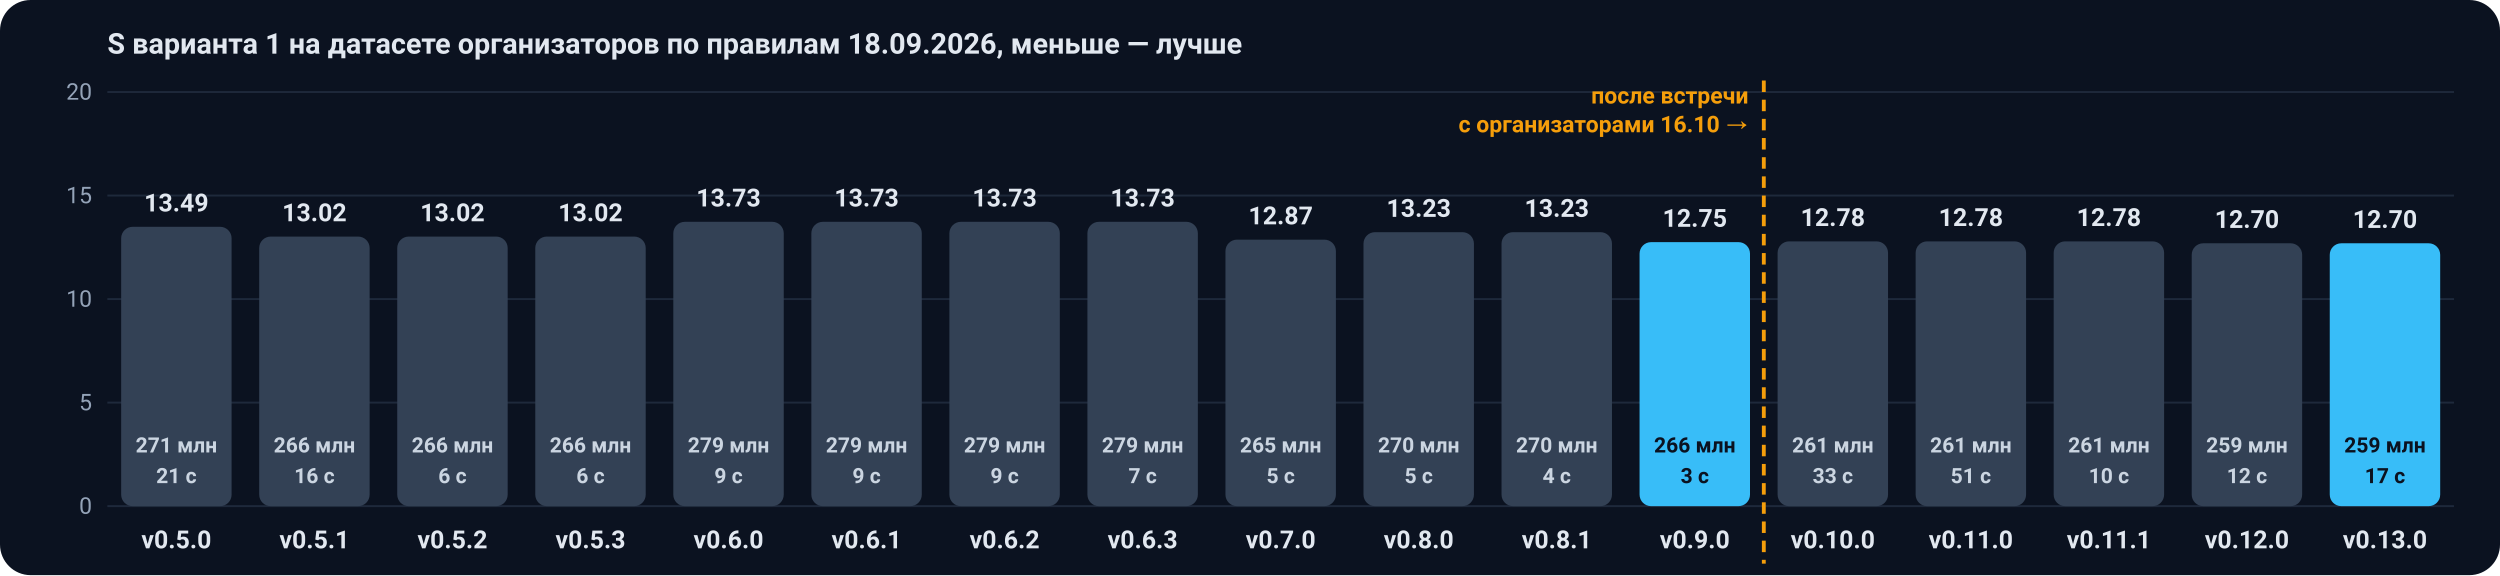
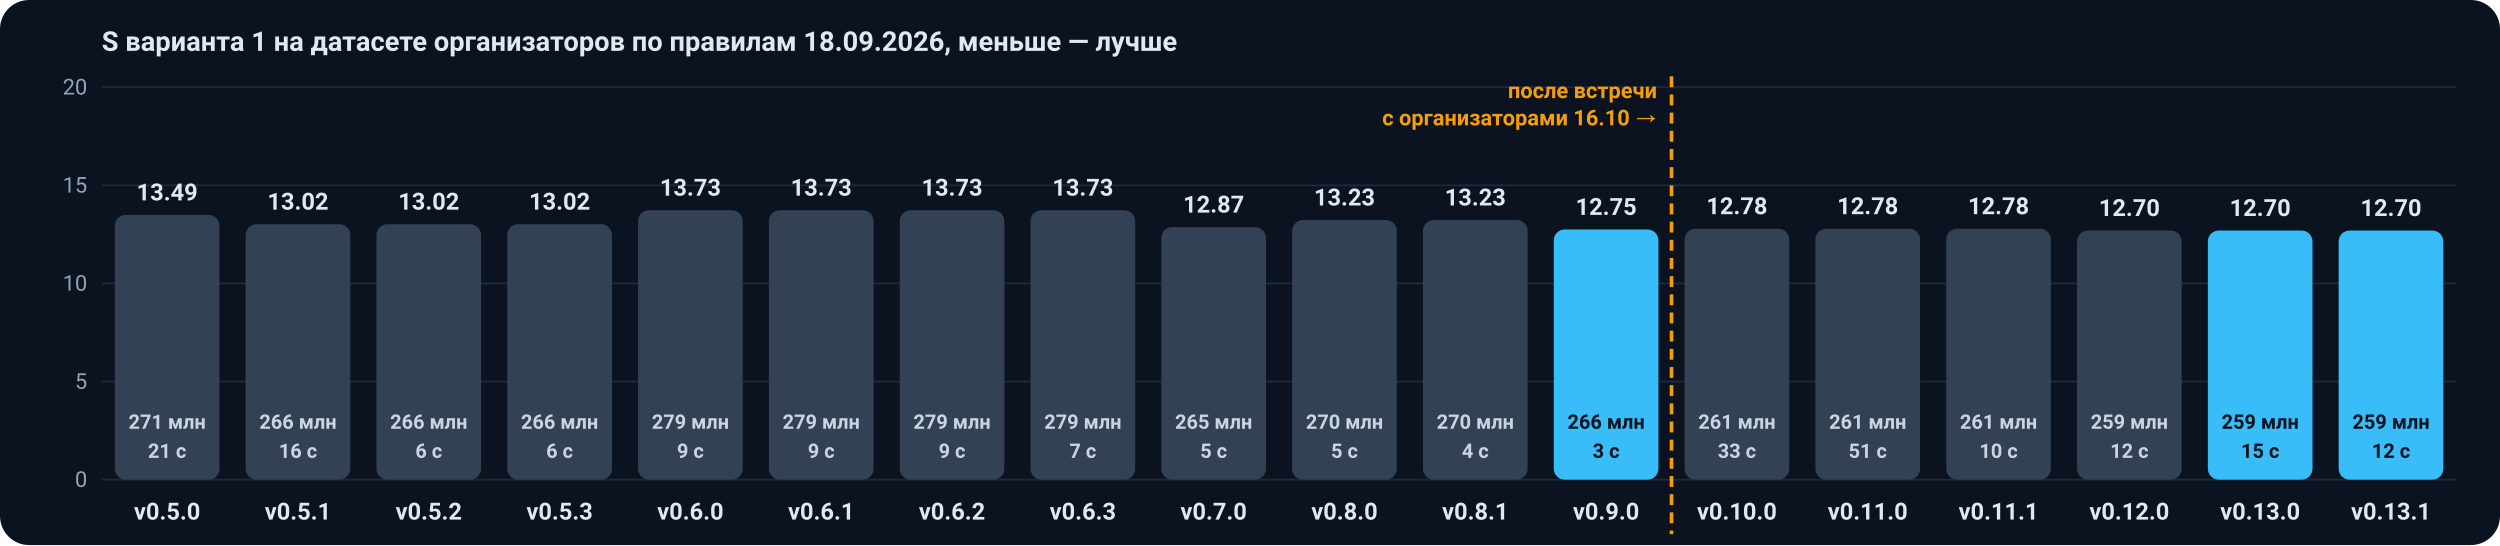
- <svg xmlns="http://www.w3.org/2000/svg" viewBox="0 0 1304 300" width="1304" height="300" role="img" aria-label="S варианта 1 на датасете организаторов по версиям с правил 18.09.2026">
+ <svg xmlns="http://www.w3.org/2000/svg" viewBox="0 0 1376 300" width="1376" height="300" role="img" aria-label="S варианта 1 на датасете организаторов по версиям с правил 18.09.2026">
  <style>.a{font:12px -apple-system,Segoe UI,Roboto,Helvetica,Arial,sans-serif;fill:#94a3b8}.l{font:600 13px -apple-system,Segoe UI,Roboto,Helvetica,Arial,sans-serif;fill:#e2e8f0}.v{font:600 13px -apple-system,Segoe UI,Roboto,Helvetica,Arial,sans-serif;fill:#e2e8f0}.i{font:600 11px -apple-system,Segoe UI,Roboto,Helvetica,Arial,sans-serif}.h{font:600 15px -apple-system,Segoe UI,Roboto,Helvetica,Arial,sans-serif;fill:#e2e8f0}.m{font:600 12px -apple-system,Segoe UI,Roboto,Helvetica,Arial,sans-serif;fill:#f59e0b}</style>
-   <rect width="1304" height="300" rx="16" fill="#0b1220" />
+   <rect width="1376" height="300" rx="16" fill="#0b1220" />
  <text x="56" y="28" class="h">S варианта 1 на датасете организаторов по правилам 18.09.2026, меньше — лучше</text>
-   <line x1="56" y1="48.0" x2="1280" y2="48.0" stroke="#1e293b" />
+   <line x1="56" y1="48.0" x2="1352" y2="48.0" stroke="#1e293b" />
  <text x="48" y="52.0" class="a" text-anchor="end">20</text>
-   <line x1="56" y1="102.0" x2="1280" y2="102.0" stroke="#1e293b" />
+   <line x1="56" y1="102.0" x2="1352" y2="102.0" stroke="#1e293b" />
  <text x="48" y="106.0" class="a" text-anchor="end">15</text>
-   <line x1="56" y1="156.0" x2="1280" y2="156.0" stroke="#1e293b" />
+   <line x1="56" y1="156.0" x2="1352" y2="156.0" stroke="#1e293b" />
  <text x="48" y="160.0" class="a" text-anchor="end">10</text>
-   <line x1="56" y1="210.0" x2="1280" y2="210.0" stroke="#1e293b" />
+   <line x1="56" y1="210.0" x2="1352" y2="210.0" stroke="#1e293b" />
  <text x="48" y="214.0" class="a" text-anchor="end">5</text>
-   <line x1="56" y1="264.0" x2="1280" y2="264.0" stroke="#1e293b" />
+   <line x1="56" y1="264.0" x2="1352" y2="264.0" stroke="#1e293b" />
  <text x="48" y="268.0" class="a" text-anchor="end">0</text>
  <line x1="920.0" y1="42" x2="920.0" y2="294" stroke="#f59e0b" stroke-width="2" stroke-dasharray="6 4" />
  <text x="912.0" y="54" class="m" text-anchor="end">после встречи</text>
  <text x="912.0" y="69" class="m" text-anchor="end">с организаторами 16.10 →</text>
  <rect x="63.2" y="118.3" width="57.6" height="145.7" rx="6" fill="#334155" />
  <text x="92.0" y="110.3" class="v" text-anchor="middle">13.49</text>
  <text x="92.0" y="236.0" class="i" fill="#cbd5e1" text-anchor="middle">271 млн</text>
  <text x="92.0" y="252.0" class="i" fill="#cbd5e1" text-anchor="middle">21 с</text>
  <text x="92.0" y="286.0" class="l" text-anchor="middle">v0.5.0</text>
  <rect x="135.2" y="123.4" width="57.6" height="140.6" rx="6" fill="#334155" />
  <text x="164.0" y="115.4" class="v" text-anchor="middle">13.02</text>
  <text x="164.0" y="236.0" class="i" fill="#cbd5e1" text-anchor="middle">266 млн</text>
  <text x="164.0" y="252.0" class="i" fill="#cbd5e1" text-anchor="middle">16 с</text>
  <text x="164.0" y="286.0" class="l" text-anchor="middle">v0.5.1</text>
  <rect x="207.2" y="123.4" width="57.6" height="140.6" rx="6" fill="#334155" />
  <text x="236.0" y="115.4" class="v" text-anchor="middle">13.02</text>
  <text x="236.0" y="236.0" class="i" fill="#cbd5e1" text-anchor="middle">266 млн</text>
  <text x="236.0" y="252.0" class="i" fill="#cbd5e1" text-anchor="middle">6 с</text>
  <text x="236.0" y="286.0" class="l" text-anchor="middle">v0.5.2</text>
  <rect x="279.2" y="123.4" width="57.6" height="140.6" rx="6" fill="#334155" />
  <text x="308.0" y="115.4" class="v" text-anchor="middle">13.02</text>
  <text x="308.0" y="236.0" class="i" fill="#cbd5e1" text-anchor="middle">266 млн</text>
  <text x="308.0" y="252.0" class="i" fill="#cbd5e1" text-anchor="middle">6 с</text>
  <text x="308.0" y="286.0" class="l" text-anchor="middle">v0.5.3</text>
  <rect x="351.2" y="115.7" width="57.6" height="148.3" rx="6" fill="#334155" />
  <text x="380.0" y="107.7" class="v" text-anchor="middle">13.73</text>
  <text x="380.0" y="236.0" class="i" fill="#cbd5e1" text-anchor="middle">279 млн</text>
  <text x="380.0" y="252.0" class="i" fill="#cbd5e1" text-anchor="middle">9 с</text>
  <text x="380.0" y="286.0" class="l" text-anchor="middle">v0.6.0</text>
  <rect x="423.2" y="115.7" width="57.6" height="148.3" rx="6" fill="#334155" />
  <text x="452.0" y="107.7" class="v" text-anchor="middle">13.73</text>
  <text x="452.0" y="236.0" class="i" fill="#cbd5e1" text-anchor="middle">279 млн</text>
  <text x="452.0" y="252.0" class="i" fill="#cbd5e1" text-anchor="middle">9 с</text>
  <text x="452.0" y="286.0" class="l" text-anchor="middle">v0.6.1</text>
  <rect x="495.2" y="115.7" width="57.6" height="148.3" rx="6" fill="#334155" />
  <text x="524.0" y="107.7" class="v" text-anchor="middle">13.73</text>
  <text x="524.0" y="236.0" class="i" fill="#cbd5e1" text-anchor="middle">279 млн</text>
  <text x="524.0" y="252.0" class="i" fill="#cbd5e1" text-anchor="middle">9 с</text>
  <text x="524.0" y="286.0" class="l" text-anchor="middle">v0.6.2</text>
  <rect x="567.2" y="115.7" width="57.6" height="148.3" rx="6" fill="#334155" />
  <text x="596.0" y="107.7" class="v" text-anchor="middle">13.73</text>
  <text x="596.0" y="236.0" class="i" fill="#cbd5e1" text-anchor="middle">279 млн</text>
  <text x="596.0" y="252.0" class="i" fill="#cbd5e1" text-anchor="middle">7 с</text>
  <text x="596.0" y="286.0" class="l" text-anchor="middle">v0.6.3</text>
  <rect x="639.2" y="125.0" width="57.6" height="139.0" rx="6" fill="#334155" />
  <text x="668.0" y="117.0" class="v" text-anchor="middle">12.87</text>
  <text x="668.0" y="236.0" class="i" fill="#cbd5e1" text-anchor="middle">265 млн</text>
  <text x="668.0" y="252.0" class="i" fill="#cbd5e1" text-anchor="middle">5 с</text>
  <text x="668.0" y="286.0" class="l" text-anchor="middle">v0.7.0</text>
  <rect x="711.2" y="121.1" width="57.6" height="142.9" rx="6" fill="#334155" />
  <text x="740.0" y="113.1" class="v" text-anchor="middle">13.23</text>
  <text x="740.0" y="236.0" class="i" fill="#cbd5e1" text-anchor="middle">270 млн</text>
  <text x="740.0" y="252.0" class="i" fill="#cbd5e1" text-anchor="middle">5 с</text>
  <text x="740.0" y="286.0" class="l" text-anchor="middle">v0.8.0</text>
  <rect x="783.2" y="121.1" width="57.6" height="142.9" rx="6" fill="#334155" />
  <text x="812.0" y="113.1" class="v" text-anchor="middle">13.23</text>
  <text x="812.0" y="236.0" class="i" fill="#cbd5e1" text-anchor="middle">270 млн</text>
  <text x="812.0" y="252.0" class="i" fill="#cbd5e1" text-anchor="middle">4 с</text>
  <text x="812.0" y="286.0" class="l" text-anchor="middle">v0.8.1</text>
  <rect x="855.2" y="126.3" width="57.6" height="137.7" rx="6" fill="#38bdf8" />
  <text x="884.0" y="118.3" class="v" text-anchor="middle">12.75</text>
  <text x="884.0" y="236.0" class="i" fill="#0b1220" text-anchor="middle">266 млн</text>
  <text x="884.0" y="252.0" class="i" fill="#0b1220" text-anchor="middle">3 с</text>
  <text x="884.0" y="286.0" class="l" text-anchor="middle">v0.9.0</text>
  <rect x="927.2" y="125.9" width="57.6" height="138.1" rx="6" fill="#334155" />
  <text x="956.0" y="117.9" class="v" text-anchor="middle">12.78</text>
  <text x="956.0" y="236.0" class="i" fill="#cbd5e1" text-anchor="middle">261 млн</text>
  <text x="956.0" y="252.0" class="i" fill="#cbd5e1" text-anchor="middle">33 с</text>
  <text x="956.0" y="286.0" class="l" text-anchor="middle">v0.10.0</text>
  <rect x="999.2" y="125.9" width="57.6" height="138.1" rx="6" fill="#334155" />
  <text x="1028.0" y="117.9" class="v" text-anchor="middle">12.78</text>
  <text x="1028.0" y="236.0" class="i" fill="#cbd5e1" text-anchor="middle">261 млн</text>
  <text x="1028.0" y="252.0" class="i" fill="#cbd5e1" text-anchor="middle">51 с</text>
  <text x="1028.0" y="286.0" class="l" text-anchor="middle">v0.11.0</text>
  <rect x="1071.2" y="125.9" width="57.6" height="138.1" rx="6" fill="#334155" />
  <text x="1100.0" y="117.9" class="v" text-anchor="middle">12.78</text>
  <text x="1100.0" y="236.0" class="i" fill="#cbd5e1" text-anchor="middle">261 млн</text>
  <text x="1100.0" y="252.0" class="i" fill="#cbd5e1" text-anchor="middle">10 с</text>
  <text x="1100.0" y="286.0" class="l" text-anchor="middle">v0.11.1</text>
  <rect x="1143.2" y="126.9" width="57.6" height="137.1" rx="6" fill="#334155" />
  <text x="1172.0" y="118.9" class="v" text-anchor="middle">12.70</text>
  <text x="1172.0" y="236.0" class="i" fill="#cbd5e1" text-anchor="middle">259 млн</text>
  <text x="1172.0" y="252.0" class="i" fill="#cbd5e1" text-anchor="middle">12 с</text>
  <text x="1172.0" y="286.0" class="l" text-anchor="middle">v0.12.0</text>
  <rect x="1215.2" y="126.9" width="57.6" height="137.1" rx="6" fill="#38bdf8" />
  <text x="1244.0" y="118.9" class="v" text-anchor="middle">12.70</text>
  <text x="1244.0" y="236.0" class="i" fill="#0b1220" text-anchor="middle">259 млн</text>
-   <text x="1244.0" y="252.0" class="i" fill="#0b1220" text-anchor="middle">17 с</text>
+   <text x="1244.0" y="252.0" class="i" fill="#0b1220" text-anchor="middle">15 с</text>
  <text x="1244.0" y="286.0" class="l" text-anchor="middle">v0.13.0</text>
+   <rect x="1287.2" y="126.9" width="57.6" height="137.1" rx="6" fill="#38bdf8" />
+   <text x="1316.0" y="118.9" class="v" text-anchor="middle">12.70</text>
+   <text x="1316.0" y="236.0" class="i" fill="#0b1220" text-anchor="middle">259 млн</text>
+   <text x="1316.0" y="252.0" class="i" fill="#0b1220" text-anchor="middle">12 с</text>
+   <text x="1316.0" y="286.0" class="l" text-anchor="middle">v0.13.1</text>
</svg>
